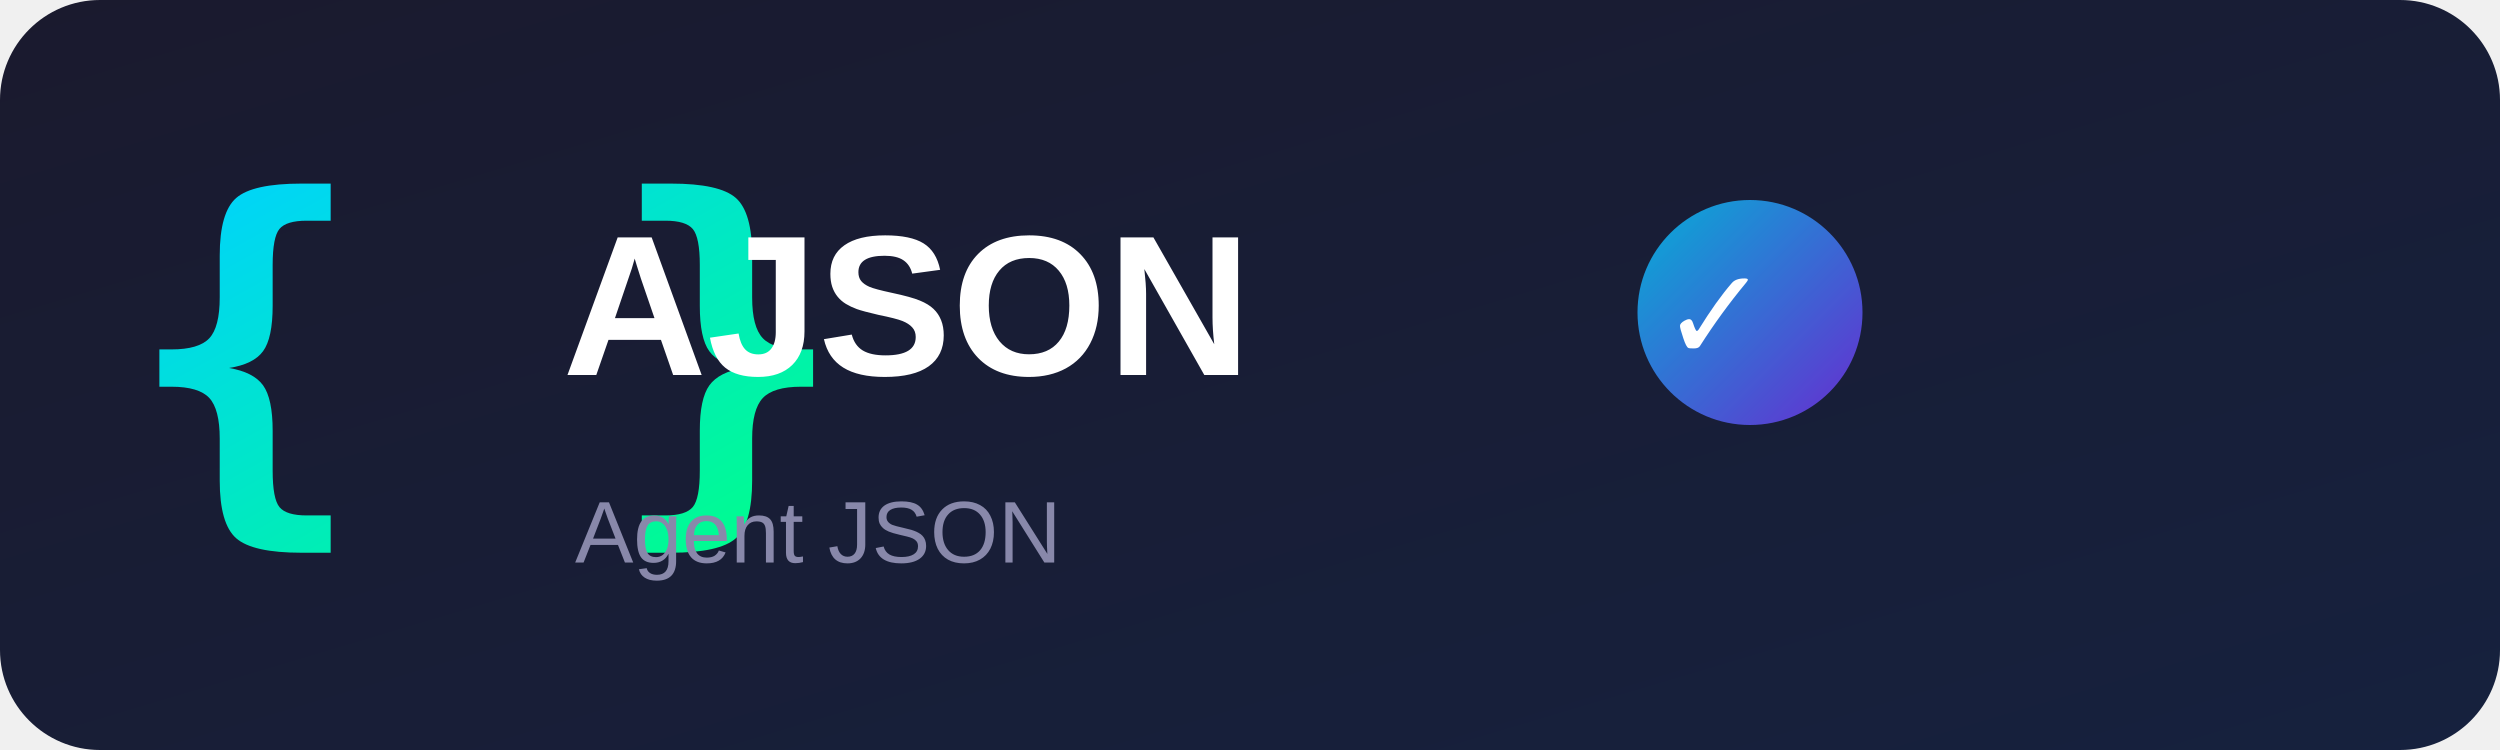
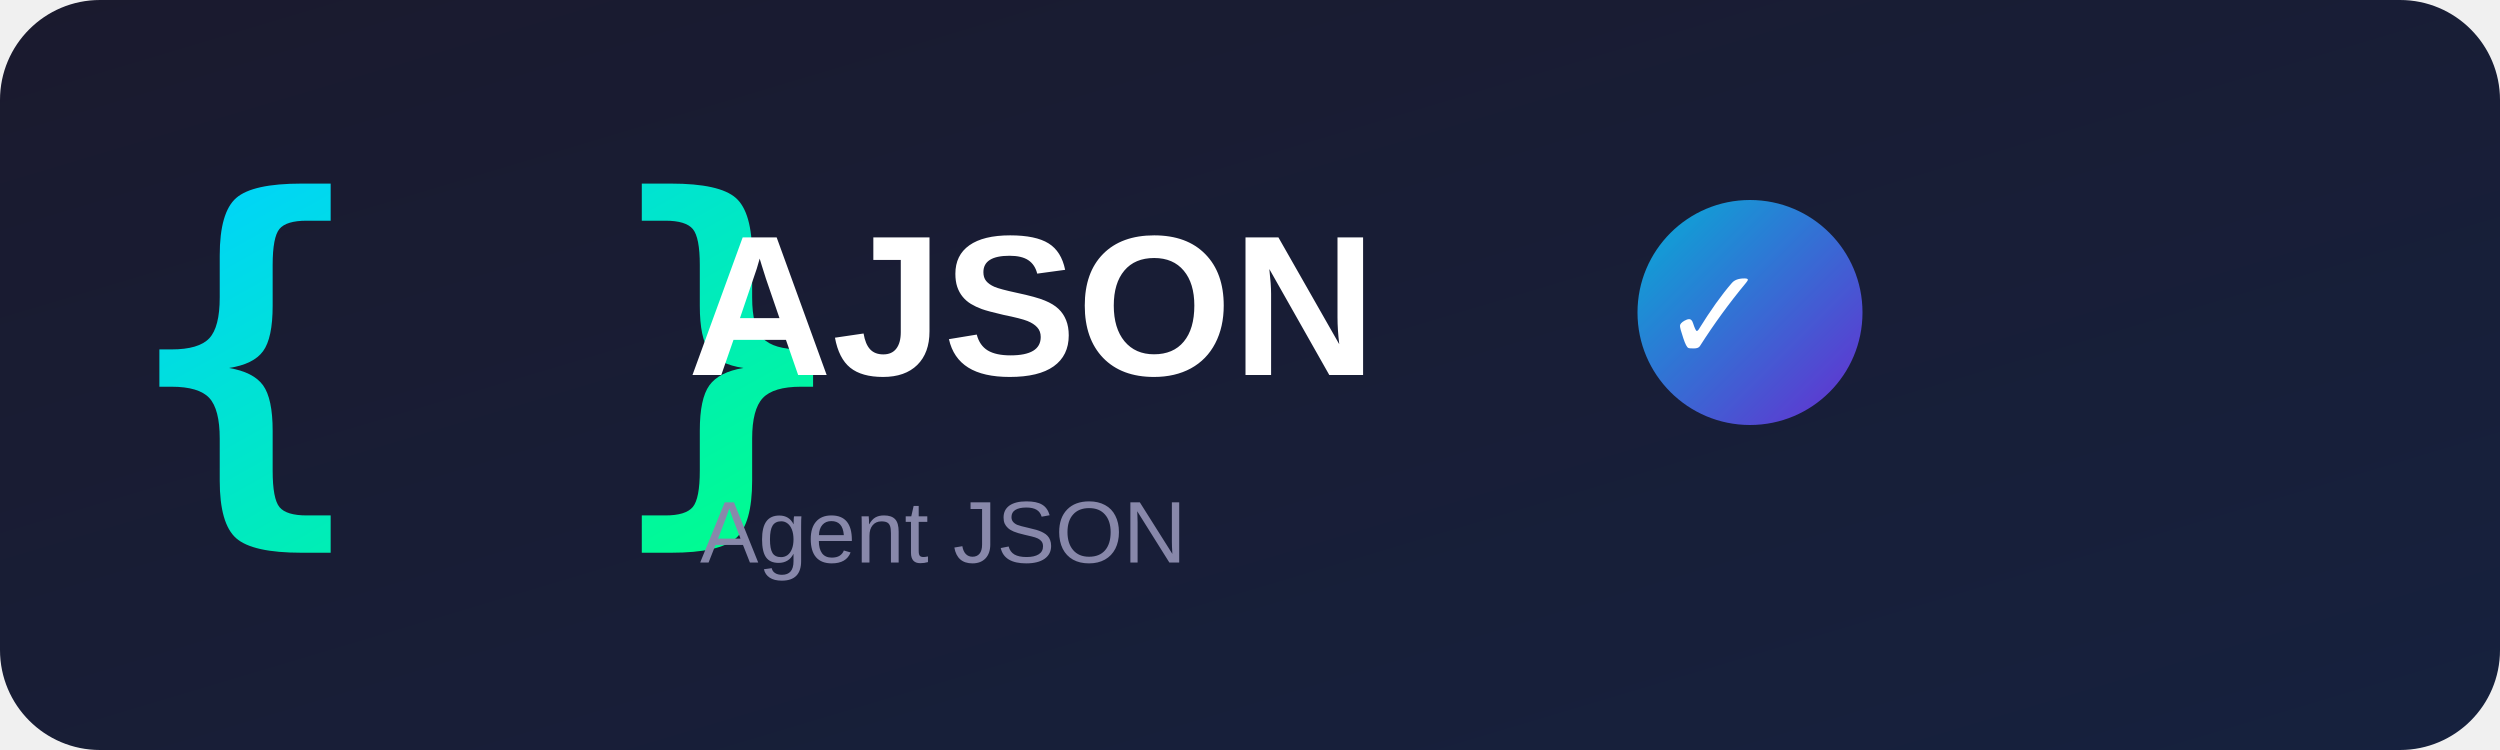
<svg xmlns="http://www.w3.org/2000/svg" viewBox="0 0 400 120">
  <defs>
    <linearGradient id="bg" x1="0" y1="0" x2="1" y2="1">
      <stop offset="0%" stop-color="#1a1a2e" />
      <stop offset="100%" stop-color="#16213e" />
    </linearGradient>
    <linearGradient id="accent" x1="0" y1="0" x2="1" y2="1">
      <stop offset="0%" stop-color="#00d2ff" />
      <stop offset="100%" stop-color="#7b2ff7" />
    </linearGradient>
    <linearGradient id="bracket" x1="0" y1="0" x2="1" y2="1">
      <stop offset="0%" stop-color="#00d2ff" />
      <stop offset="100%" stop-color="#00ff88" />
    </linearGradient>
  </defs>
  <rect width="400" height="120" rx="16" fill="url(#bg)" />
  <text x="20" y="78" font-family="monospace" font-size="64" font-weight="bold" fill="url(#bracket)">{ }</text>
-   <text x="90" y="60" font-family="Arial, Helvetica, sans-serif" font-size="32" font-weight="bold" fill="#ffffff">AJSON</text>
-   <text x="92" y="90" font-family="Arial, Helvetica, sans-serif" font-size="14" fill="#8888aa">Agent JSON</text>
+   <text x="110" y="60" font-family="Arial, Helvetica, sans-serif" font-size="32" font-weight="bold" fill="#ffffff">AJSON</text>
+   <text x="112" y="90" font-family="Arial, Helvetica, sans-serif" font-size="14" fill="#8888aa">Agent JSON</text>
  <circle cx="280" cy="50" r="18" fill="url(#accent)" opacity="0.8" />
  <text x="267" y="58" font-family="monospace" font-size="24" fill="#ffffff" font-weight="bold">✓</text>
</svg>
